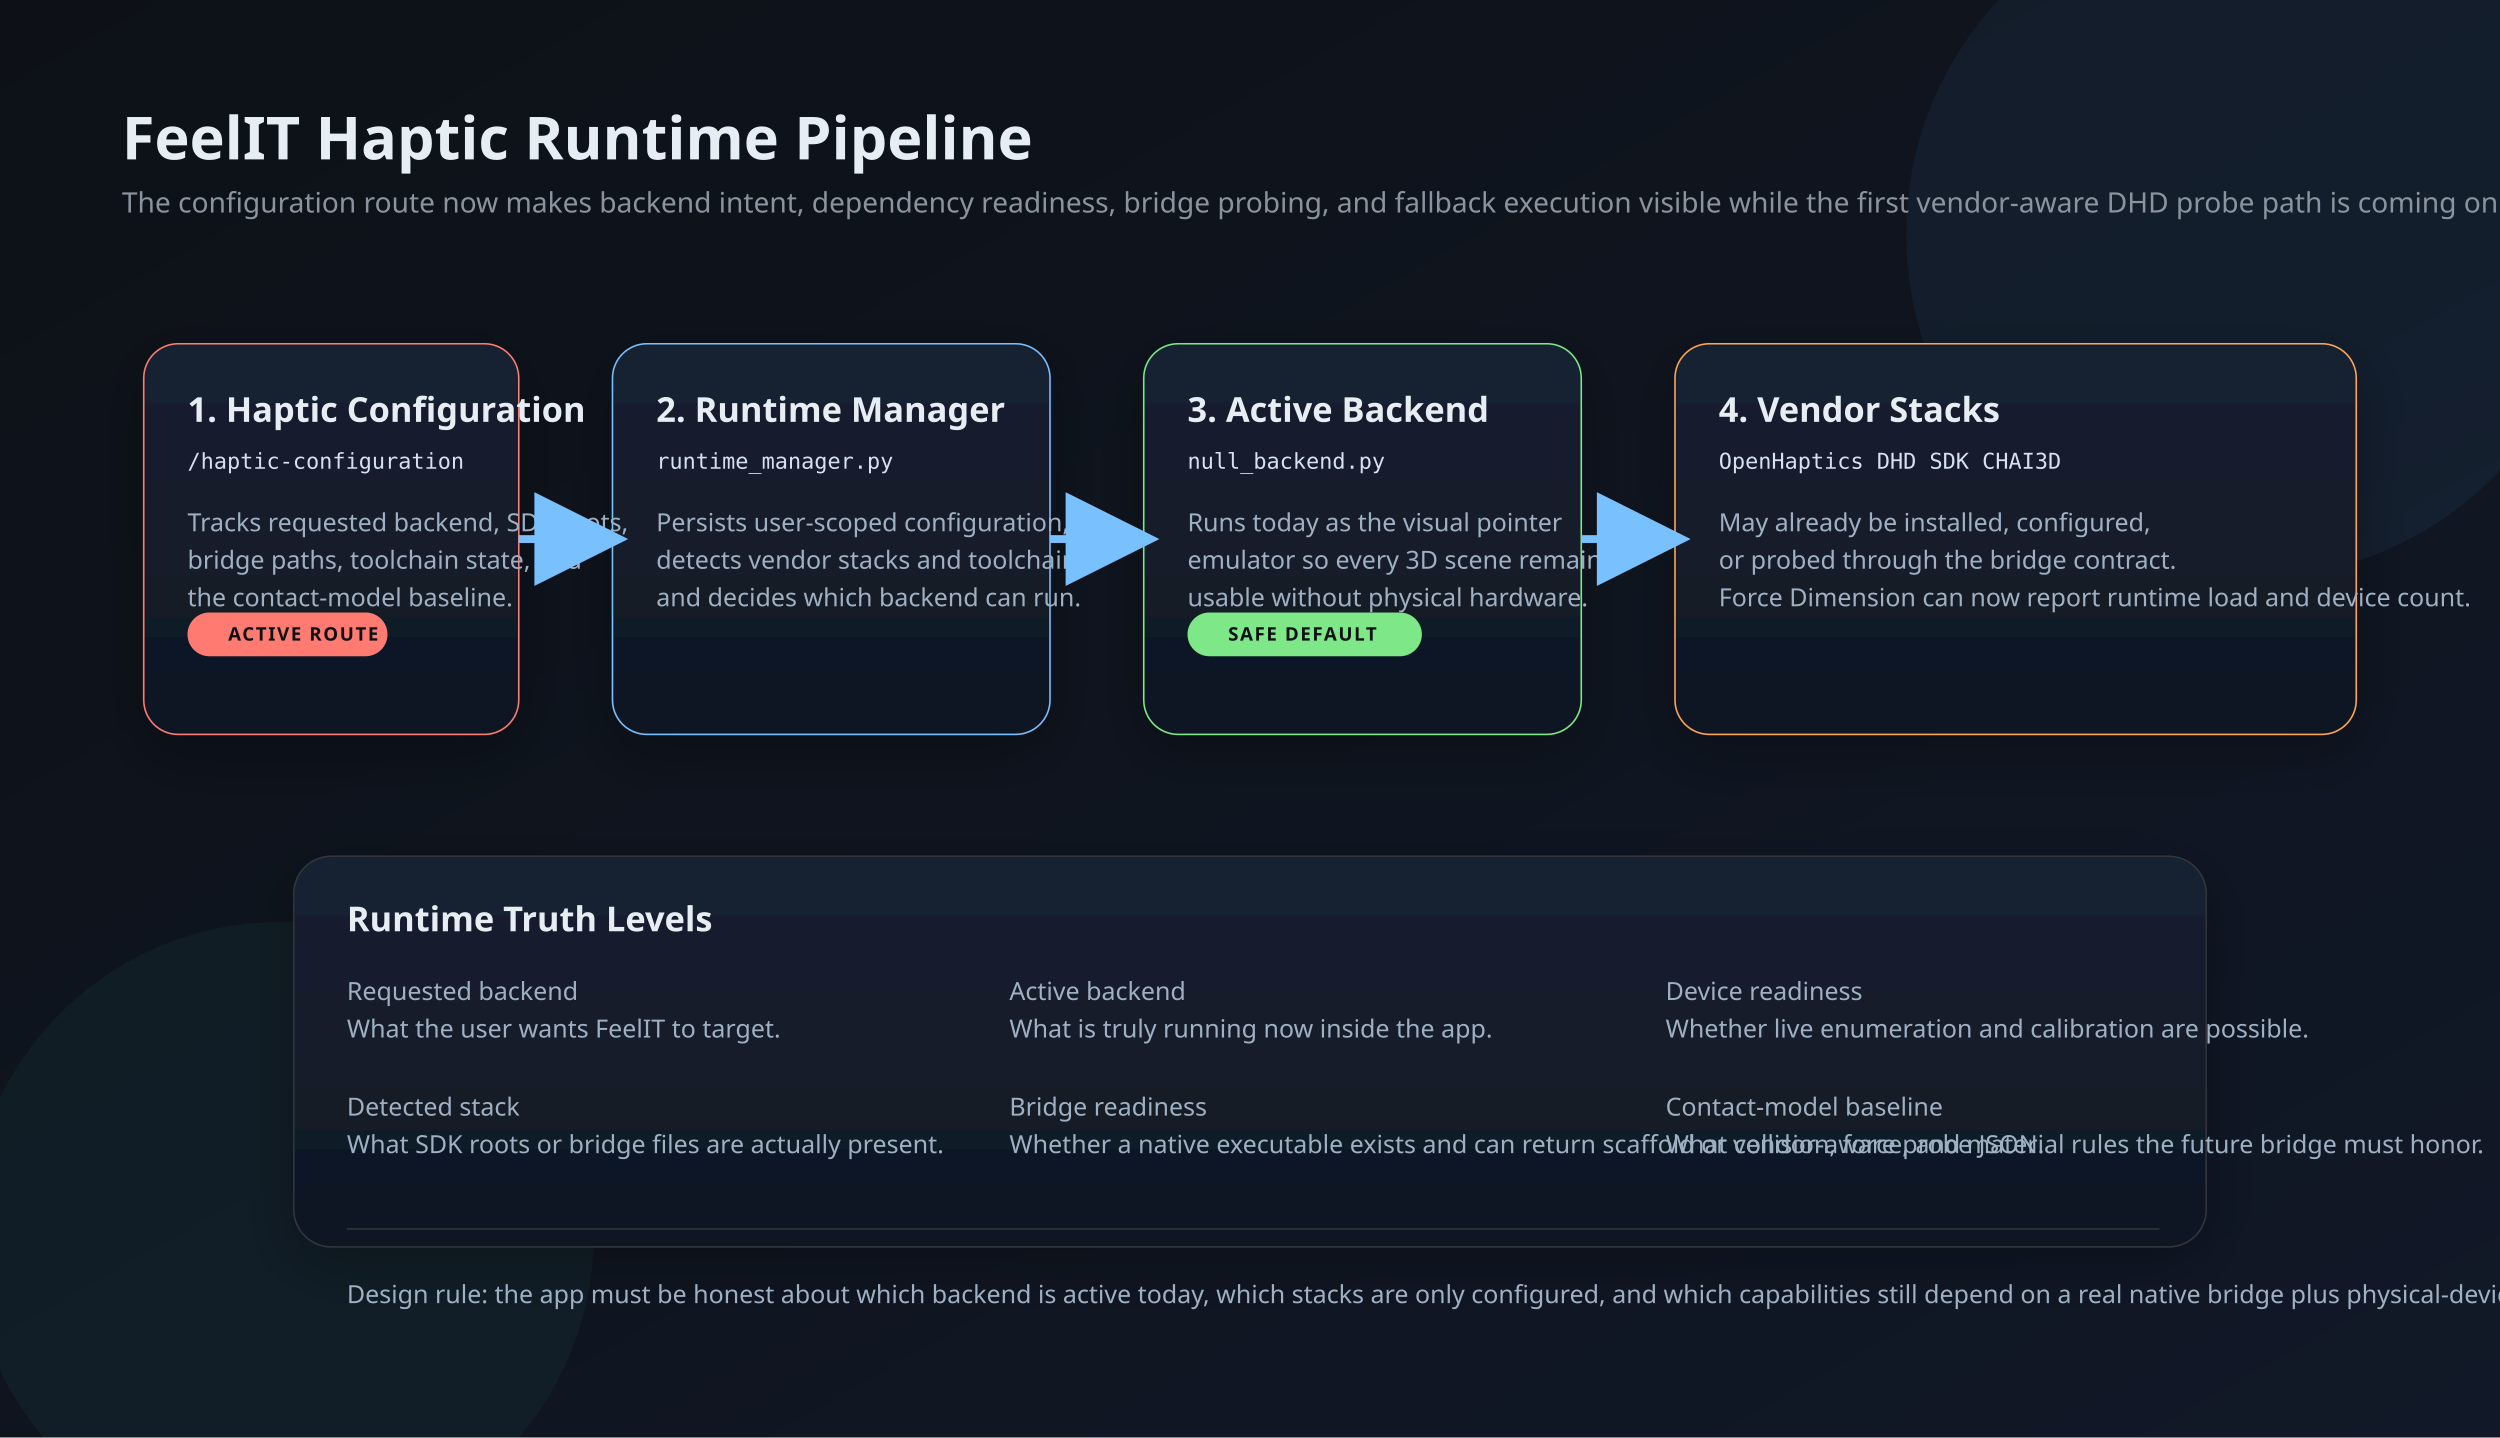
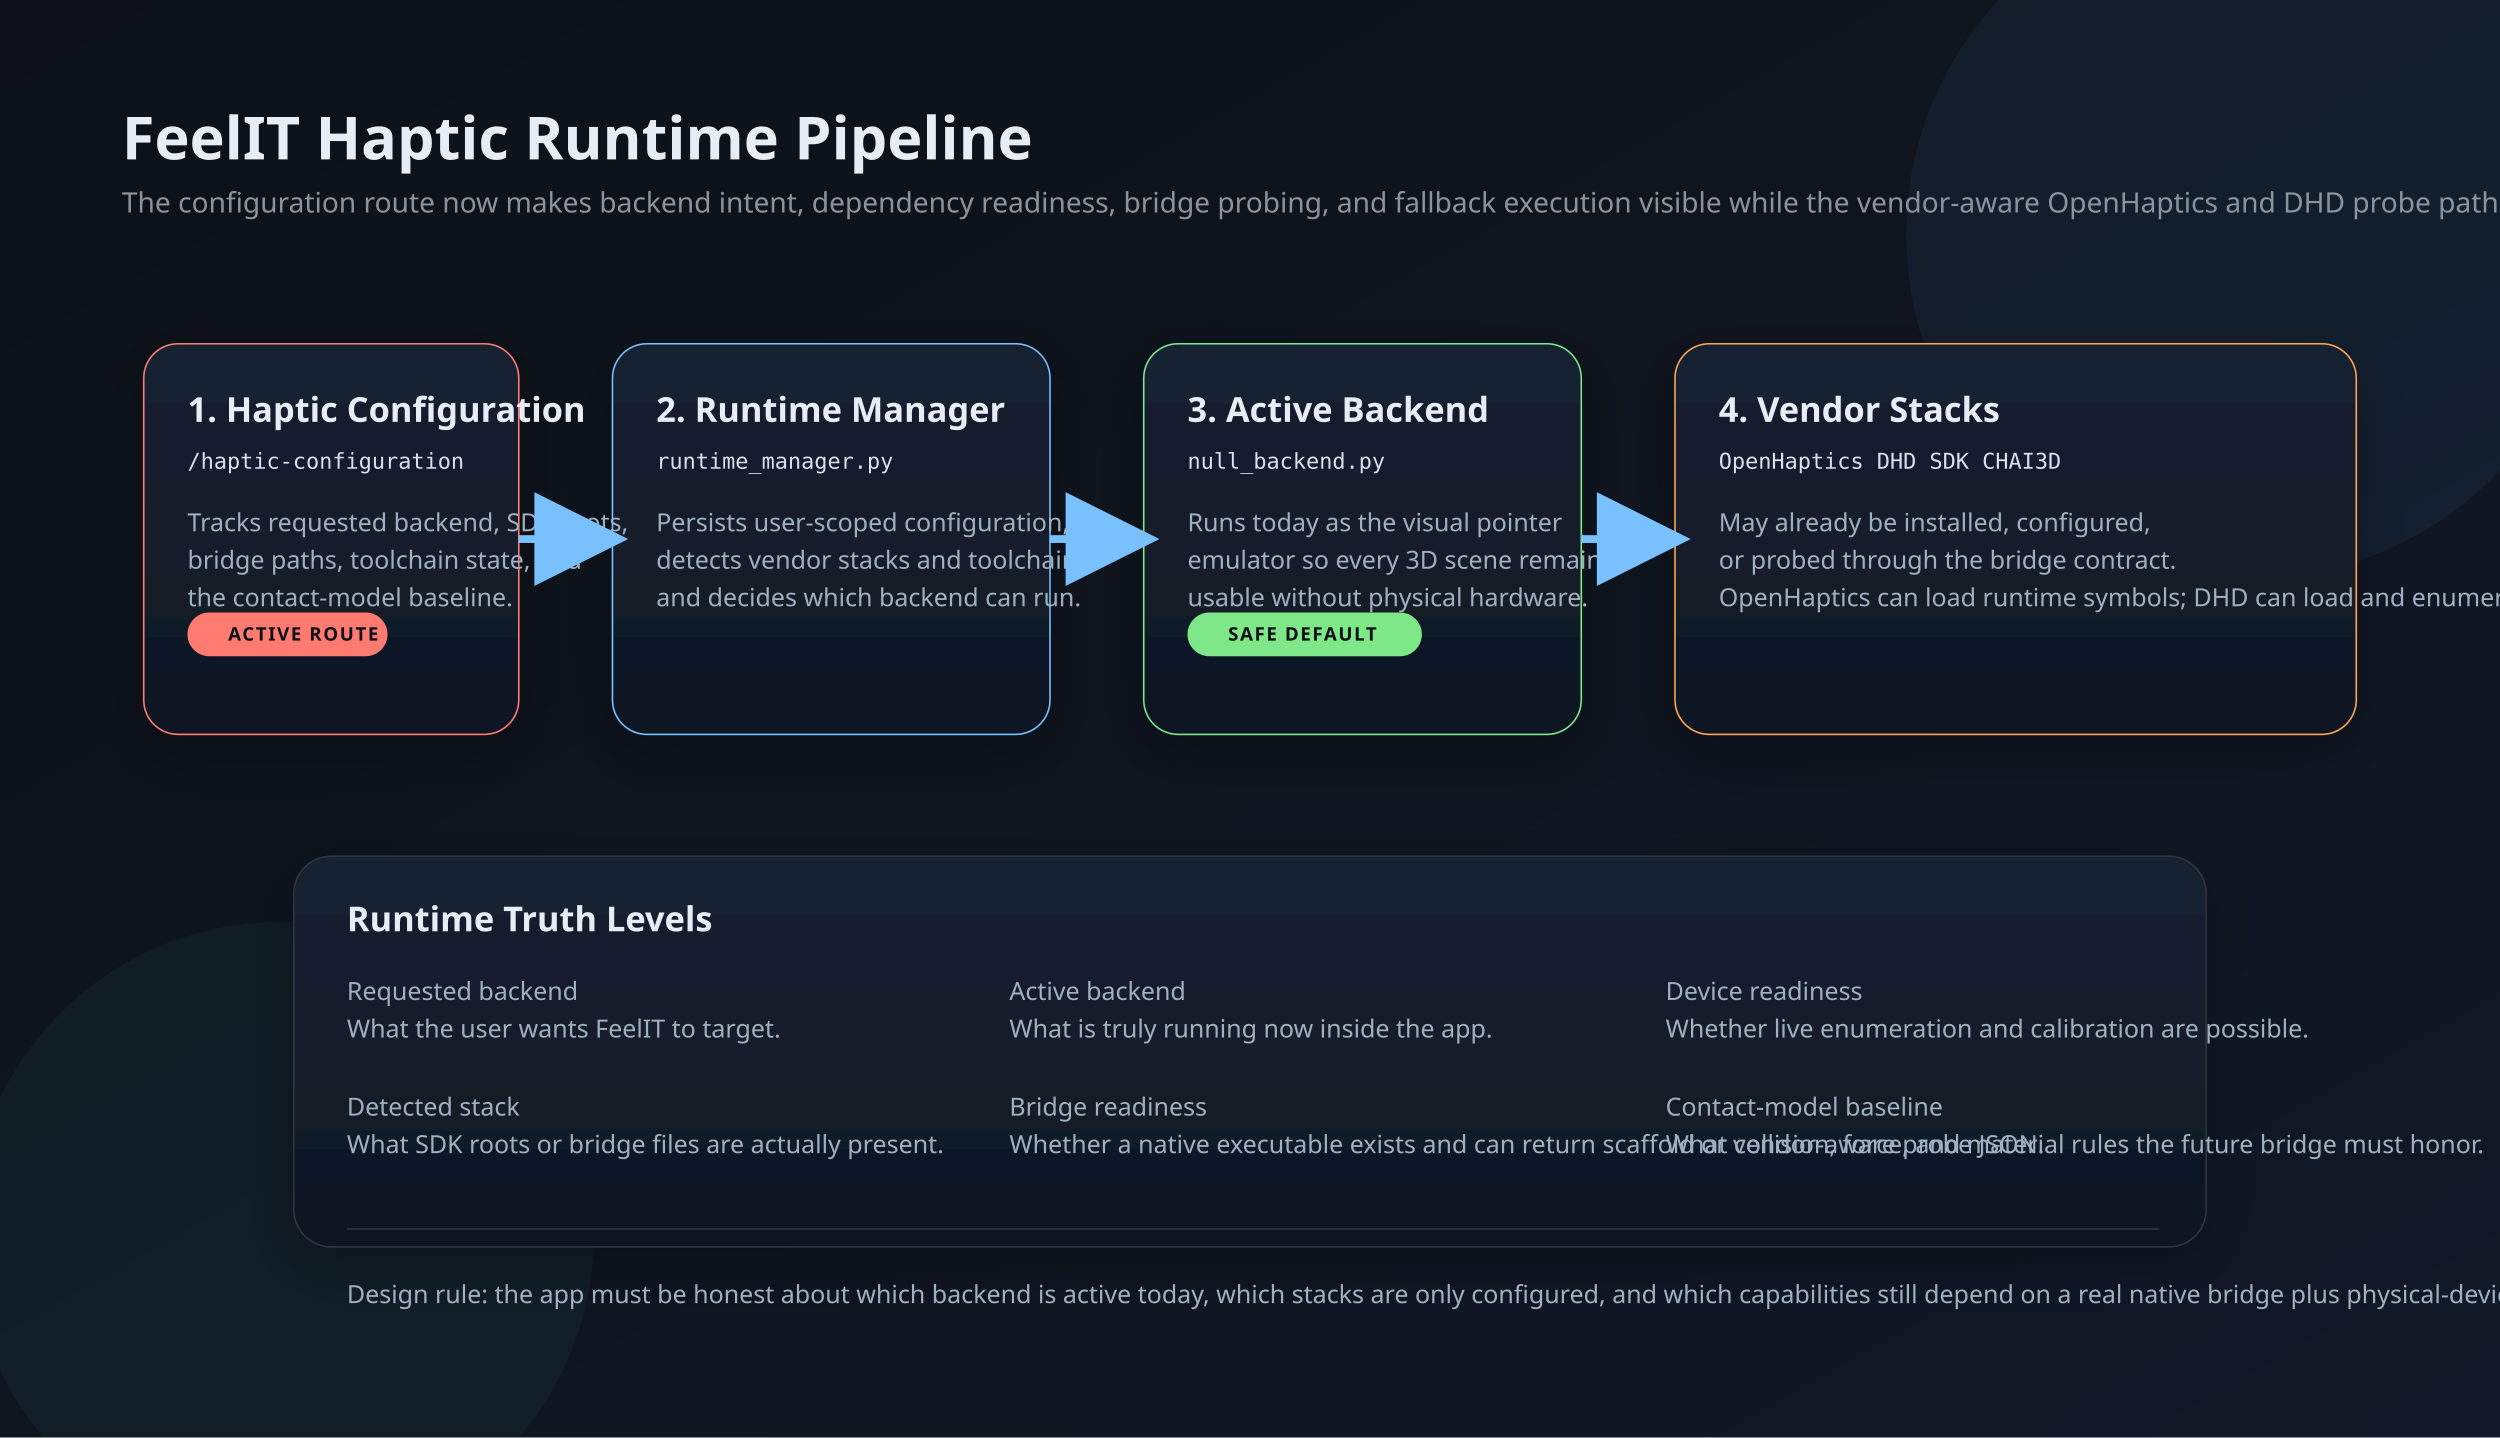
<svg xmlns="http://www.w3.org/2000/svg" width="1600" height="920" viewBox="0 0 1600 920" role="img" aria-labelledby="title desc">
  <defs>
    <linearGradient id="bg" x1="0" y1="0" x2="1" y2="1">
      <stop offset="0%" stop-color="#0d1117" />
      <stop offset="100%" stop-color="#111827" />
    </linearGradient>
    <linearGradient id="card" x1="0" y1="0" x2="0" y2="1">
      <stop offset="0%" stop-color="#152132" />
      <stop offset="100%" stop-color="#101722" />
    </linearGradient>
    <filter id="shadow" x="-20%" y="-20%" width="140%" height="140%">
      <feDropShadow dx="0" dy="12" stdDeviation="18" flood-color="#000000" flood-opacity="0.28" />
    </filter>
    <marker id="arrow" markerWidth="12" markerHeight="12" refX="10" refY="6" orient="auto">
      <path d="M0 0 L12 6 L0 12 Z" fill="#79c0ff" />
    </marker>
    <style>
      .title { font: 700 38px 'Segoe UI', sans-serif; fill: #e6edf3; }
      .subtitle { font: 400 18px 'Segoe UI', sans-serif; fill: #8b949e; }
      .cardTitle { font: 700 22px 'Segoe UI', sans-serif; fill: #e6edf3; }
      .body { font: 400 16px 'Segoe UI', sans-serif; fill: #9fb0c3; }
      .mono { font: 400 14px Consolas, monospace; fill: #d7e2ee; }
      .badge { font: 700 12px 'Segoe UI', sans-serif; fill: #0d1117; letter-spacing: 1px; }
    </style>
  </defs>
  <rect width="1600" height="920" fill="url(#bg)" />
  <circle cx="1440" cy="150" r="220" fill="#58a6ff" opacity="0.06" />
  <circle cx="180" cy="790" r="200" fill="#39d2c0" opacity="0.05" />
  <text x="78" y="102" class="title">FeelIT Haptic Runtime Pipeline</text>
-   <text x="78" y="136" class="subtitle">The configuration route now makes backend intent, dependency readiness, bridge probing, and fallback execution visible while the first vendor-aware DHD probe path is coming online.</text>
+   <text x="78" y="136" class="subtitle">The configuration route now makes backend intent, dependency readiness, bridge probing, and fallback execution visible while the vendor-aware OpenHaptics and DHD probe paths come online.</text>
  <rect x="92" y="220" width="240" height="250" rx="22" fill="url(#card)" stroke="#ff7b72" filter="url(#shadow)" />
  <rect x="392" y="220" width="280" height="250" rx="22" fill="url(#card)" stroke="#79c0ff" filter="url(#shadow)" />
  <rect x="732" y="220" width="280" height="250" rx="22" fill="url(#card)" stroke="#7ee787" filter="url(#shadow)" />
  <rect x="1072" y="220" width="436" height="250" rx="22" fill="url(#card)" stroke="#ffa657" filter="url(#shadow)" />
  <rect x="188" y="548" width="1224" height="250" rx="24" fill="url(#card)" stroke="#30363d" filter="url(#shadow)" />
  <text x="120" y="270" class="cardTitle">1. Haptic Configuration</text>
  <text x="120" y="300" class="mono">/haptic-configuration</text>
  <text x="120" y="340" class="body">Tracks requested backend, SDK roots,</text>
  <text x="120" y="364" class="body">bridge paths, toolchain state, and</text>
  <text x="120" y="388" class="body">the contact-model baseline.</text>
  <rect x="120" y="392" width="128" height="28" rx="14" fill="#ff7b72" />
  <text x="146" y="410" class="badge">ACTIVE ROUTE</text>
  <text x="420" y="270" class="cardTitle">2. Runtime Manager</text>
  <text x="420" y="300" class="mono">runtime_manager.py</text>
  <text x="420" y="340" class="body">Persists user-scoped configuration,</text>
  <text x="420" y="364" class="body">detects vendor stacks and toolchains,</text>
  <text x="420" y="388" class="body">and decides which backend can run.</text>
  <text x="760" y="270" class="cardTitle">3. Active Backend</text>
  <text x="760" y="300" class="mono">null_backend.py</text>
  <text x="760" y="340" class="body">Runs today as the visual pointer</text>
  <text x="760" y="364" class="body">emulator so every 3D scene remains</text>
  <text x="760" y="388" class="body">usable without physical hardware.</text>
  <rect x="760" y="392" width="150" height="28" rx="14" fill="#7ee787" />
  <text x="786" y="410" class="badge">SAFE DEFAULT</text>
  <text x="1100" y="270" class="cardTitle">4. Vendor Stacks</text>
  <text x="1100" y="300" class="mono">OpenHaptics   DHD SDK   CHAI3D</text>
  <text x="1100" y="340" class="body">May already be installed, configured,</text>
  <text x="1100" y="364" class="body">or probed through the bridge contract.</text>
-   <text x="1100" y="388" class="body">Force Dimension can now report runtime load and device count.</text>
+   <text x="1100" y="388" class="body">OpenHaptics can load runtime symbols; DHD can load and enumerate devices.</text>
  <path d="M332 345 H392" fill="none" stroke="#79c0ff" stroke-width="5" marker-end="url(#arrow)" />
  <path d="M672 345 H732" fill="none" stroke="#79c0ff" stroke-width="5" marker-end="url(#arrow)" />
  <path d="M1012 345 H1072" fill="none" stroke="#79c0ff" stroke-width="5" marker-end="url(#arrow)" />
  <text x="222" y="596" class="cardTitle">Runtime Truth Levels</text>
  <text x="222" y="640" class="body">Requested backend</text>
  <text x="222" y="664" class="body">What the user wants FeelIT to target.</text>
  <text x="222" y="714" class="body">Detected stack</text>
  <text x="222" y="738" class="body">What SDK roots or bridge files are actually present.</text>
  <text x="646" y="640" class="body">Active backend</text>
  <text x="646" y="664" class="body">What is truly running now inside the app.</text>
  <text x="646" y="714" class="body">Bridge readiness</text>
  <text x="646" y="738" class="body">Whether a native executable exists and can return scaffold or vendor-aware probe JSON.</text>
  <text x="1066" y="640" class="body">Device readiness</text>
  <text x="1066" y="664" class="body">Whether live enumeration and calibration are possible.</text>
  <text x="1066" y="714" class="body">Contact-model baseline</text>
  <text x="1066" y="738" class="body">What collision, force, and material rules the future bridge must honor.</text>
  <rect x="222" y="786" width="1160" height="1" fill="#30363d" />
  <text x="222" y="834" class="body">Design rule: the app must be honest about which backend is active today, which stacks are only configured, and which capabilities still depend on a real native bridge plus physical-device validation.</text>
</svg>
